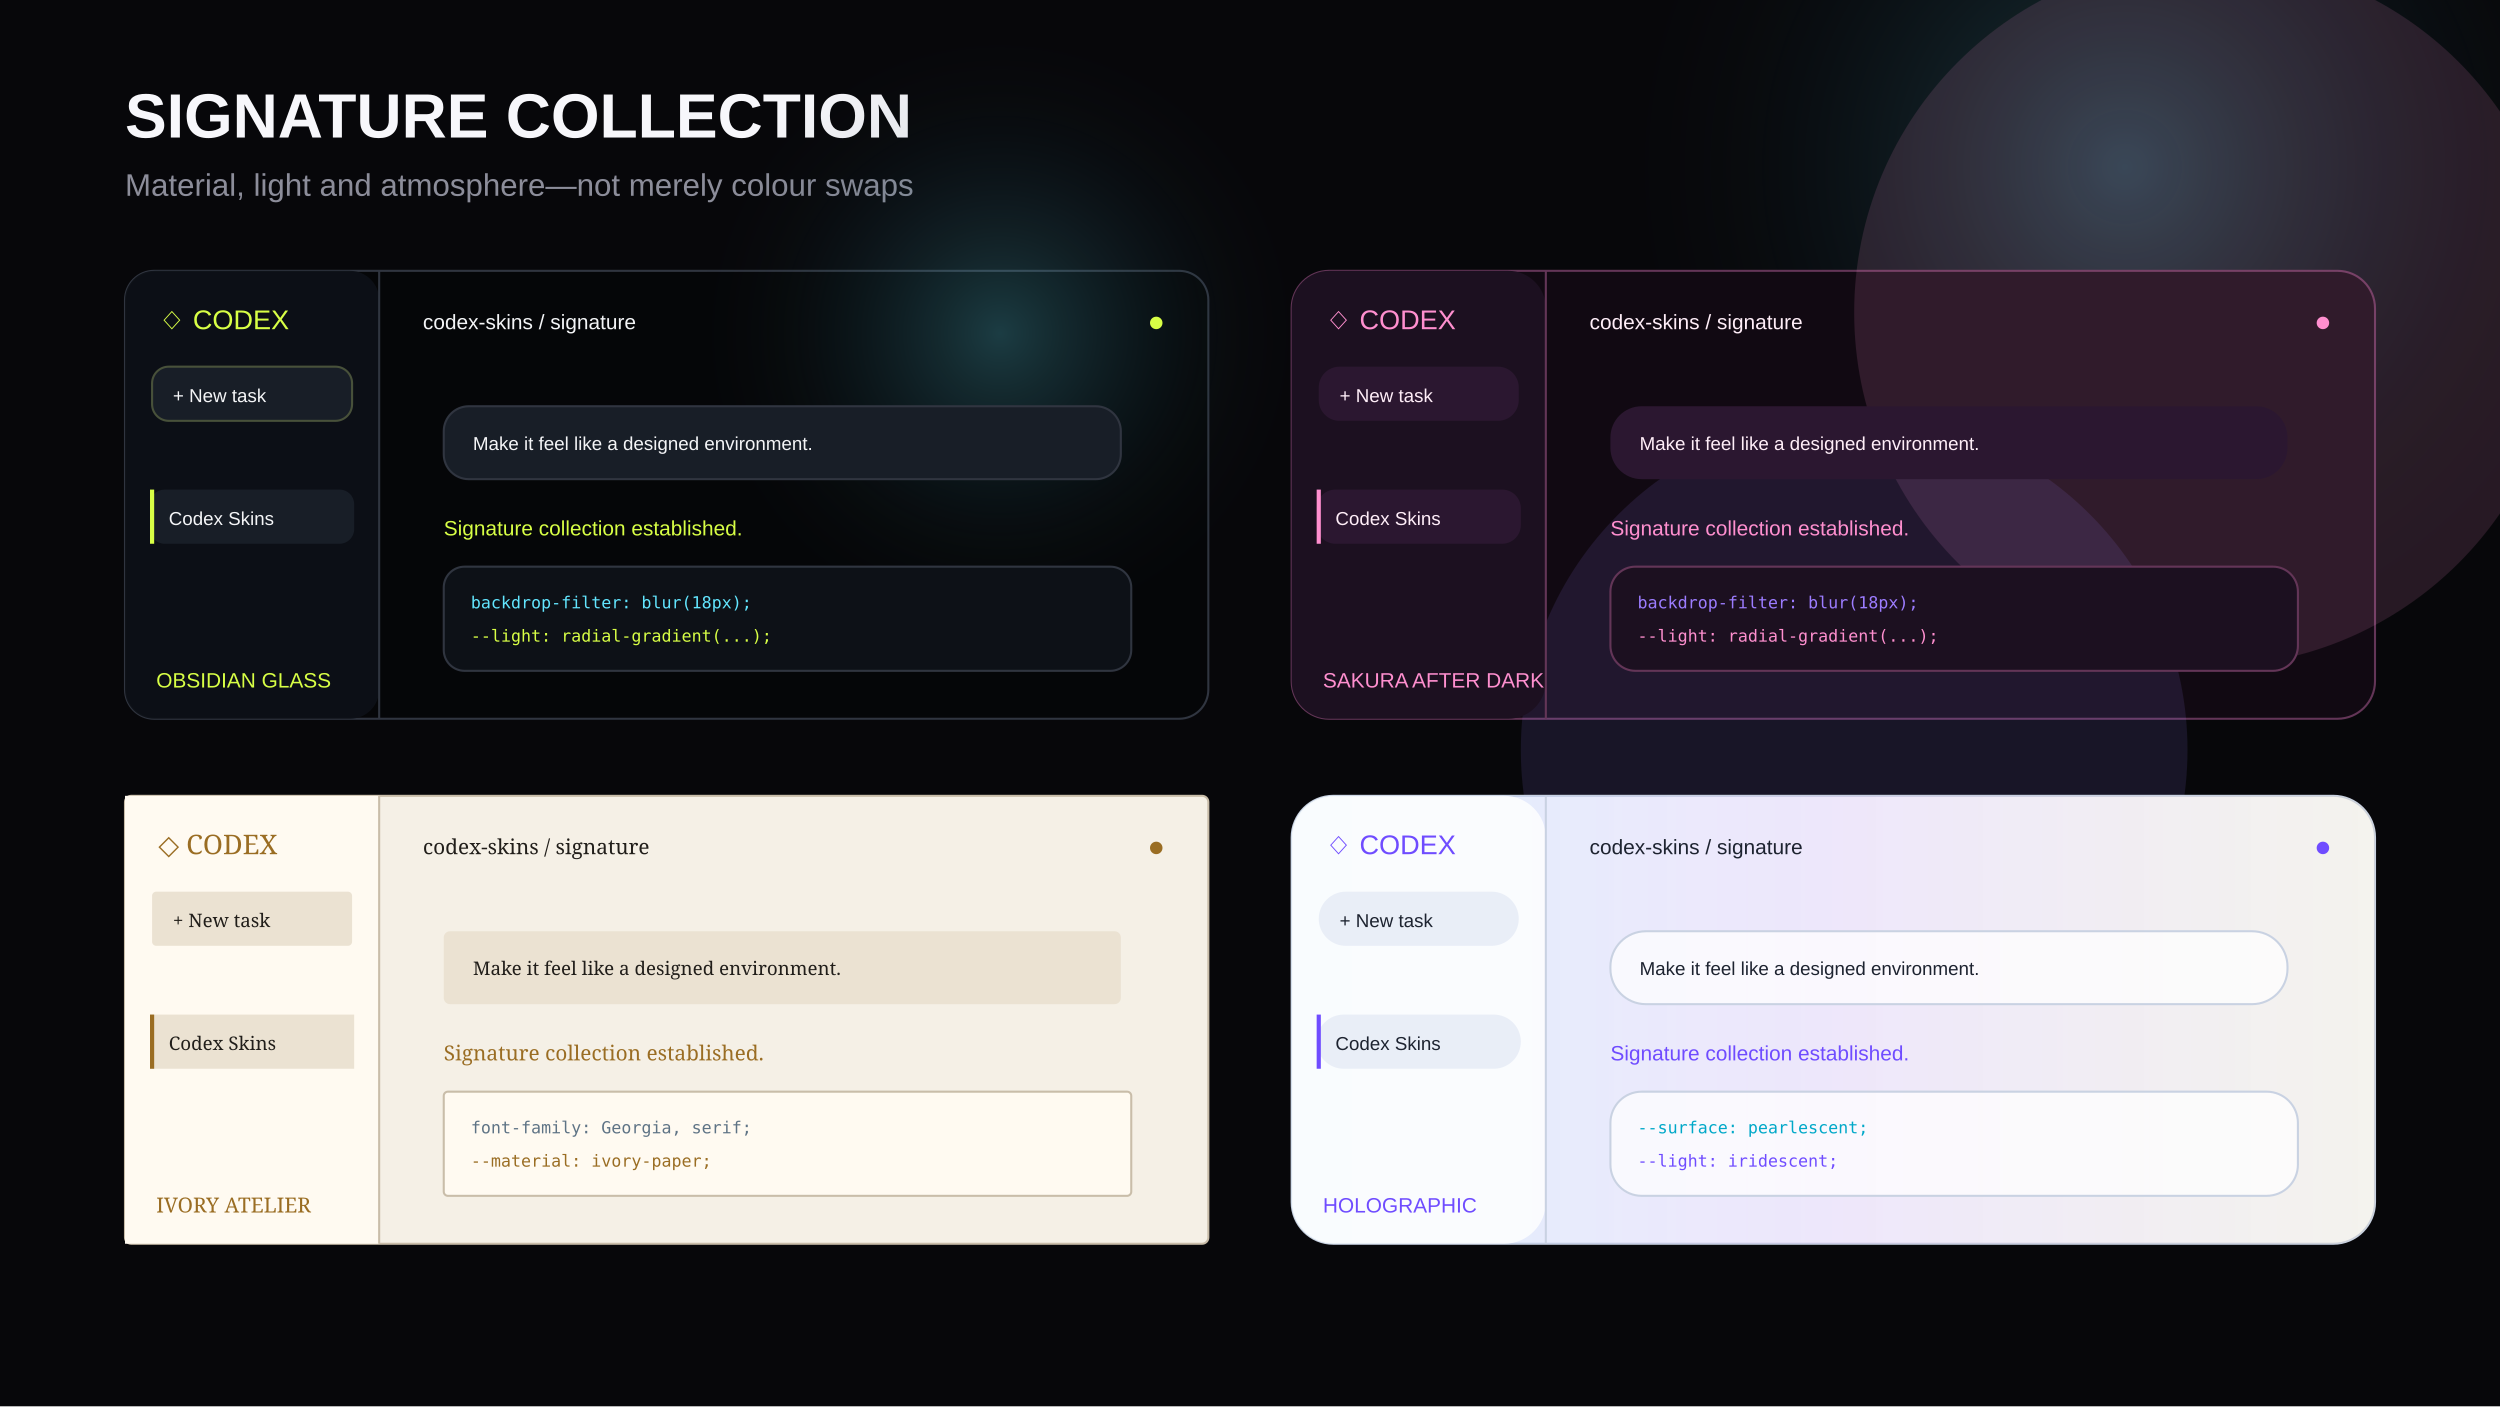
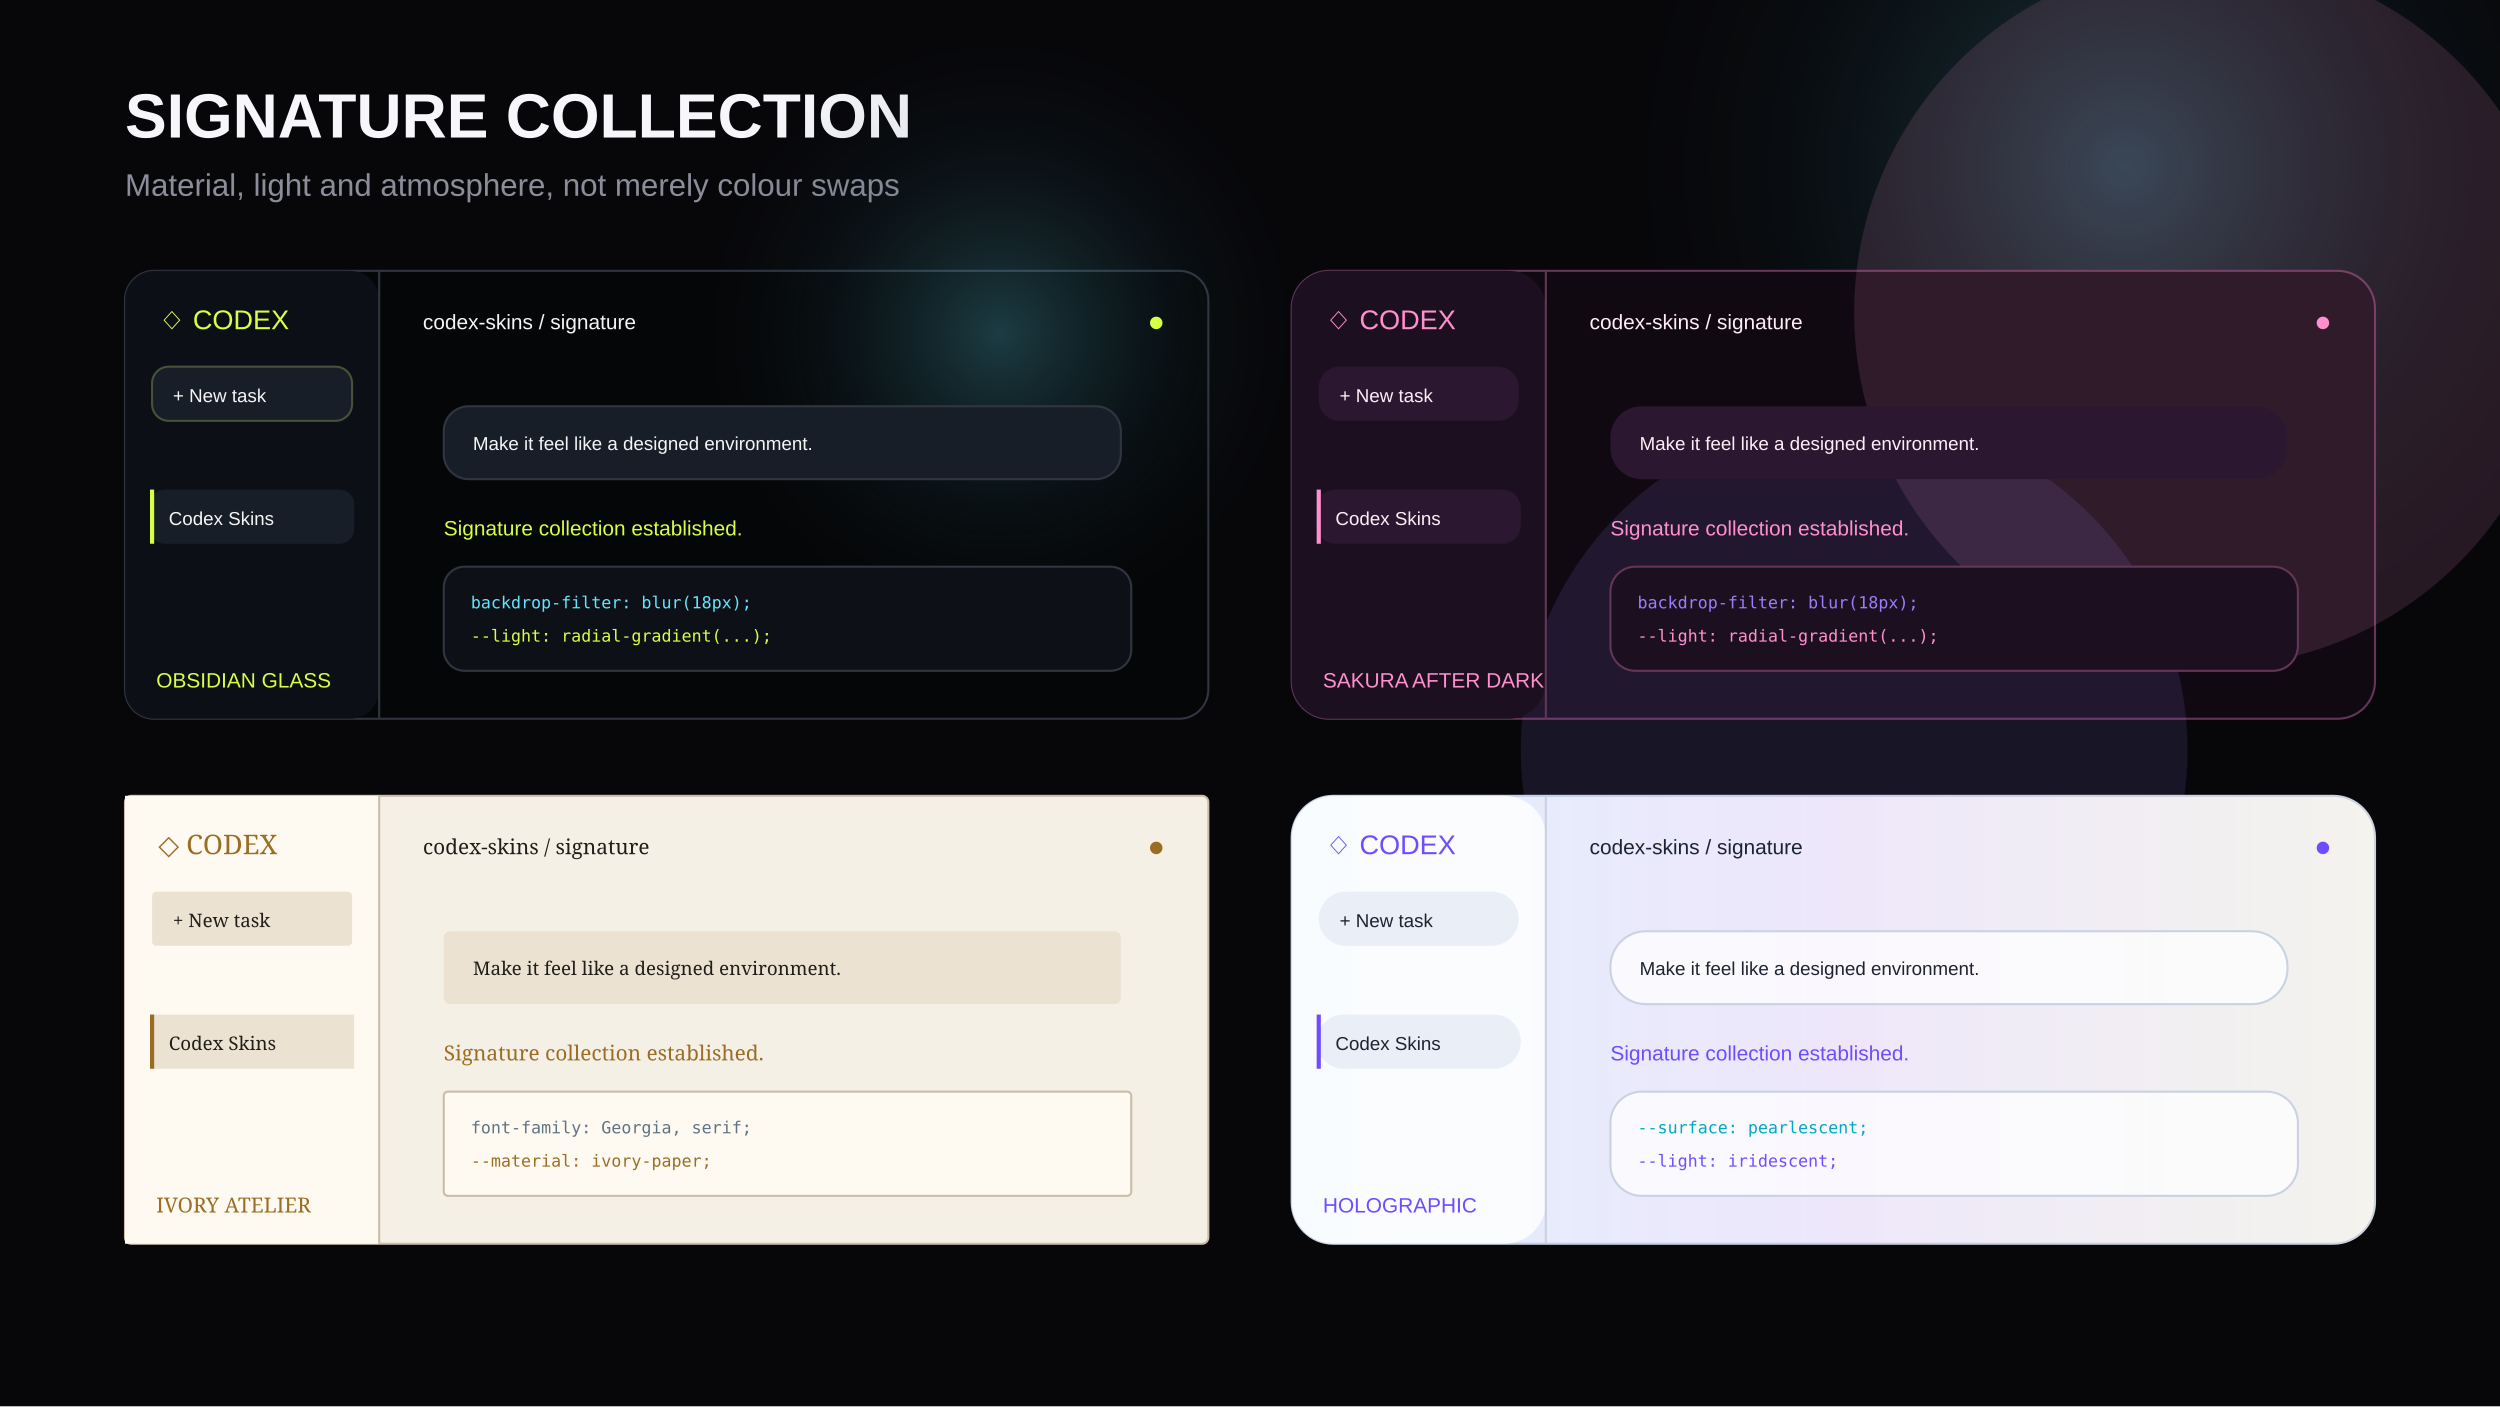
<svg xmlns="http://www.w3.org/2000/svg" width="1200" height="675" viewBox="0 0 1200 675">
  <defs>
    <radialGradient id="og">
      <stop stop-color="#62e6ff" stop-opacity=".24" />
      <stop offset="1" stop-color="#050608" stop-opacity="0" />
    </radialGradient>
    <linearGradient id="hg">
      <stop stop-color="#69d9ff" stop-opacity=".34" />
      <stop offset=".5" stop-color="#ca76ff" stop-opacity=".26" />
      <stop offset="1" stop-color="#ffd675" stop-opacity=".22" />
    </linearGradient>
  </defs>
  <rect width="1200" height="675" fill="#07070a" />
  <circle cx="1020" cy="80" r="250" fill="url(#og)" />
  <text x="60" y="66" fill="#f7f7fb" font-family="Arial,sans-serif" font-size="30" font-weight="700">SIGNATURE COLLECTION</text>
-   <text x="60" y="94" fill="#8c8d9a" font-family="Arial,sans-serif" font-size="15">Material, light and atmosphere—not merely colour swaps</text>
+   <text x="60" y="94" fill="#8c8d9a" font-family="Arial,sans-serif" font-size="15">Material, light and atmosphere, not merely colour swaps</text>
  <g transform="translate(60 130)">
    <rect width="520" height="215" rx="14" fill="#050608" stroke="#303540" />
    <circle cx="420" cy="30" r="150" fill="url(#og)" />
    <rect width="122" height="215" rx="14" fill="#0d1117" fill-opacity=".92" />
    <path d="M122 0v215" stroke="#303540" />
    <text x="16" y="28" fill="#d8ff45" font-family="Arial" font-size="13">◇ CODEX</text>
    <rect x="13" y="46" width="96" height="26" rx="8" fill="#181e27" stroke="#48513a" />
    <text x="23" y="63" fill="#f4f5f7" font-family="Arial" font-size="9">+ New task</text>
    <rect x="12" y="105" width="98" height="26" rx="7" fill="#181e27" />
    <rect x="12" y="105" width="2" height="26" fill="#d8ff45" />
    <text x="21" y="122" fill="#f4f5f7" font-family="Arial" font-size="9">Codex Skins</text>
    <text x="143" y="28" fill="#f4f5f7" font-family="Arial" font-size="10">codex-skins / signature</text>
    <circle cx="495" cy="25" r="3" fill="#d8ff45" />
    <rect x="153" y="65" width="325" height="35" rx="12" fill="#181e27" stroke="#303540" />
    <text x="167" y="86" fill="#f4f5f7" font-family="Arial" font-size="9">Make it feel like a designed environment.</text>
    <text x="153" y="127" fill="#d8ff45" font-family="Arial" font-size="10">Signature collection established.</text>
    <rect x="153" y="142" width="330" height="50" rx="10" fill="#0d1117" stroke="#303540" />
    <text x="166" y="162" fill="#62e6ff" font-family="monospace" font-size="8">backdrop-filter: blur(18px);</text>
    <text x="166" y="178" fill="#d8ff45" font-family="monospace" font-size="8">--light: radial-gradient(...);</text>
    <text x="15" y="200" fill="#d8ff45" font-family="Arial" font-size="10">OBSIDIAN GLASS</text>
  </g>
  <g transform="translate(620 130)">
    <rect width="520" height="215" rx="18" fill="#110912" stroke="#633557" />
    <circle cx="440" cy="20" r="170" fill="#ff8fcf" opacity=".13" />
    <circle cx="270" cy="230" r="160" fill="#9c7cff" opacity=".12" />
    <rect width="122" height="215" rx="18" fill="#1c1020" />
    <path d="M122 0v215" stroke="#633557" />
    <text x="16" y="28" fill="#ff8fcf" font-family="Arial" font-size="13">◇ CODEX</text>
    <rect x="13" y="46" width="96" height="26" rx="10" fill="#2b1730" />
    <text x="23" y="63" fill="#ffeef8" font-family="Arial" font-size="9">+ New task</text>
    <rect x="12" y="105" width="98" height="26" rx="9" fill="#2b1730" />
    <rect x="12" y="105" width="2" height="26" fill="#ff8fcf" />
    <text x="21" y="122" fill="#ffeef8" font-family="Arial" font-size="9">Codex Skins</text>
    <text x="143" y="28" fill="#ffeef8" font-family="Arial" font-size="10">codex-skins / signature</text>
    <circle cx="495" cy="25" r="3" fill="#ff8fcf" />
    <rect x="153" y="65" width="325" height="35" rx="15" fill="#2b1730" />
    <text x="167" y="86" fill="#ffeef8" font-family="Arial" font-size="9">Make it feel like a designed environment.</text>
    <text x="153" y="127" fill="#ff8fcf" font-family="Arial" font-size="10">Signature collection established.</text>
    <rect x="153" y="142" width="330" height="50" rx="12" fill="#1c1020" stroke="#633557" />
    <text x="166" y="162" fill="#9c7cff" font-family="monospace" font-size="8">backdrop-filter: blur(18px);</text>
    <text x="166" y="178" fill="#ff8fcf" font-family="monospace" font-size="8">--light: radial-gradient(...);</text>
    <text x="15" y="200" fill="#ff8fcf" font-family="Arial" font-size="10">SAKURA AFTER DARK</text>
  </g>
  <g transform="translate(60 382)">
    <rect width="520" height="215" rx="3" fill="#f5f0e6" stroke="#c9bda9" />
    <rect width="122" height="215" fill="#fffaf1" />
    <path d="M122 0v215" stroke="#c9bda9" />
    <text x="16" y="28" fill="#9a6d23" font-family="Georgia" font-size="13">◇ CODEX</text>
    <rect x="13" y="46" width="96" height="26" rx="2" fill="#ebe2d2" />
    <text x="23" y="63" fill="#211e1a" font-family="Georgia" font-size="9">+ New task</text>
    <rect x="12" y="105" width="98" height="26" fill="#ebe2d2" />
    <rect x="12" y="105" width="2" height="26" fill="#9a6d23" />
    <text x="21" y="122" fill="#211e1a" font-family="Georgia" font-size="9">Codex Skins</text>
    <text x="143" y="28" fill="#211e1a" font-family="Georgia" font-size="10">codex-skins / signature</text>
    <circle cx="495" cy="25" r="3" fill="#9a6d23" />
    <rect x="153" y="65" width="325" height="35" rx="3" fill="#ebe2d2" />
    <text x="167" y="86" fill="#211e1a" font-family="Georgia" font-size="9">Make it feel like a designed environment.</text>
    <text x="153" y="127" fill="#9a6d23" font-family="Georgia" font-size="10">Signature collection established.</text>
    <rect x="153" y="142" width="330" height="50" rx="2" fill="#fffaf1" stroke="#c9bda9" />
    <text x="166" y="162" fill="#5e7385" font-family="monospace" font-size="8">font-family: Georgia, serif;</text>
    <text x="166" y="178" fill="#9a6d23" font-family="monospace" font-size="8">--material: ivory-paper;</text>
    <text x="15" y="200" fill="#9a6d23" font-family="Georgia" font-size="10">IVORY ATELIER</text>
  </g>
  <g transform="translate(620 382)">
    <rect width="520" height="215" rx="20" fill="#f3f6fb" stroke="#c9d2e2" />
    <rect width="520" height="215" rx="20" fill="url(#hg)" opacity=".45" />
    <rect width="122" height="215" rx="20" fill="#fff" fill-opacity=".82" />
    <path d="M122 0v215" stroke="#c9d2e2" />
    <text x="16" y="28" fill="#6f4cff" font-family="Arial" font-size="13">◇ CODEX</text>
    <rect x="13" y="46" width="96" height="26" rx="13" fill="#e9eef7" />
    <text x="23" y="63" fill="#1d2330" font-family="Arial" font-size="9">+ New task</text>
    <rect x="12" y="105" width="98" height="26" rx="13" fill="#e9eef7" />
    <rect x="12" y="105" width="2" height="26" fill="#6f4cff" />
    <text x="21" y="122" fill="#1d2330" font-family="Arial" font-size="9">Codex Skins</text>
    <text x="143" y="28" fill="#1d2330" font-family="Arial" font-size="10">codex-skins / signature</text>
    <circle cx="495" cy="25" r="3" fill="#6f4cff" />
    <rect x="153" y="65" width="325" height="35" rx="17" fill="#fff" fill-opacity=".72" stroke="#c9d2e2" />
    <text x="167" y="86" fill="#1d2330" font-family="Arial" font-size="9">Make it feel like a designed environment.</text>
    <text x="153" y="127" fill="#6f4cff" font-family="Arial" font-size="10">Signature collection established.</text>
    <rect x="153" y="142" width="330" height="50" rx="15" fill="#fff" fill-opacity=".72" stroke="#c9d2e2" />
    <text x="166" y="162" fill="#00a8c8" font-family="monospace" font-size="8">--surface: pearlescent;</text>
    <text x="166" y="178" fill="#6f4cff" font-family="monospace" font-size="8">--light: iridescent;</text>
    <text x="15" y="200" fill="#6f4cff" font-family="Arial" font-size="10">HOLOGRAPHIC</text>
  </g>
</svg>
